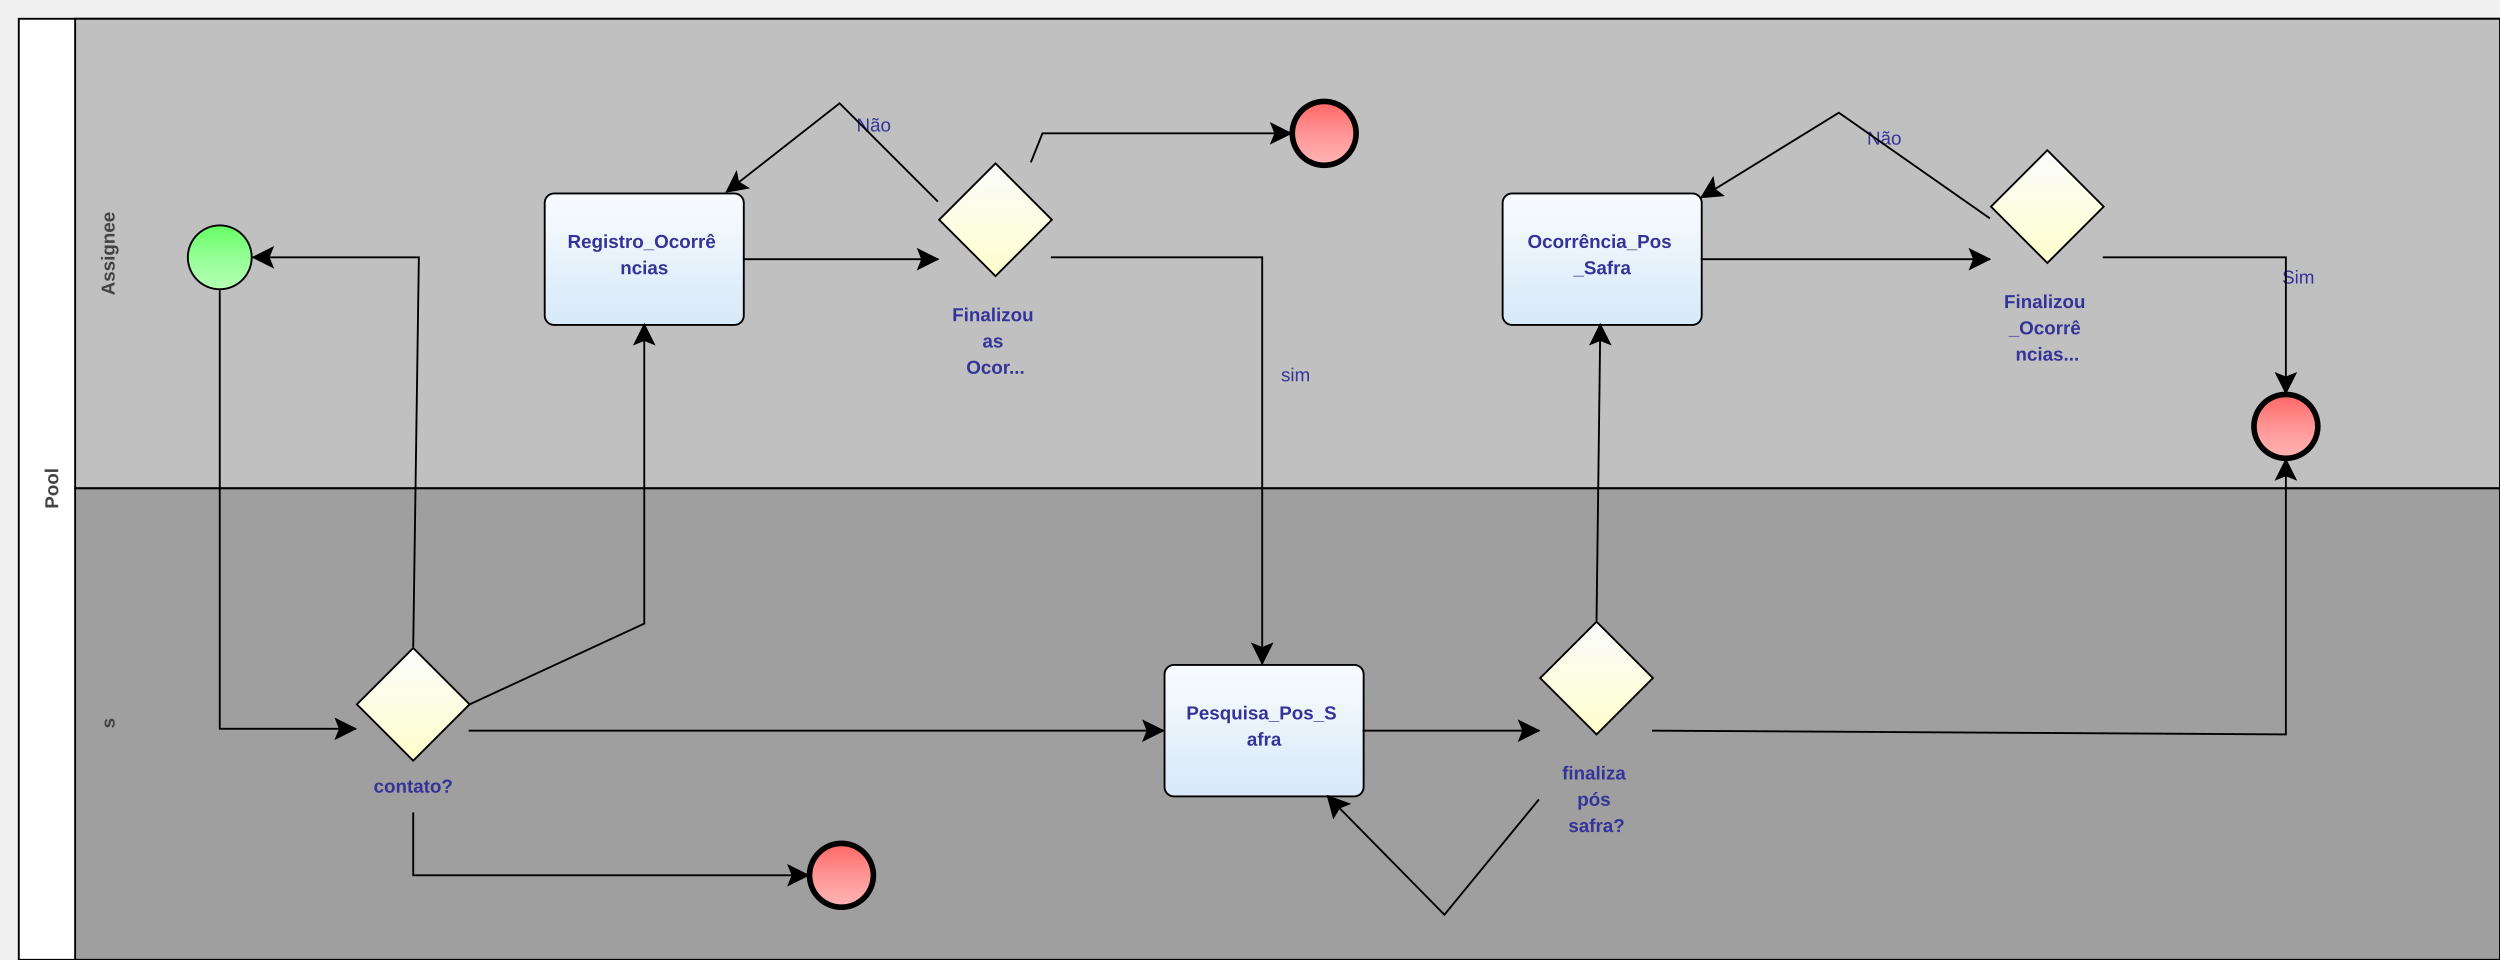
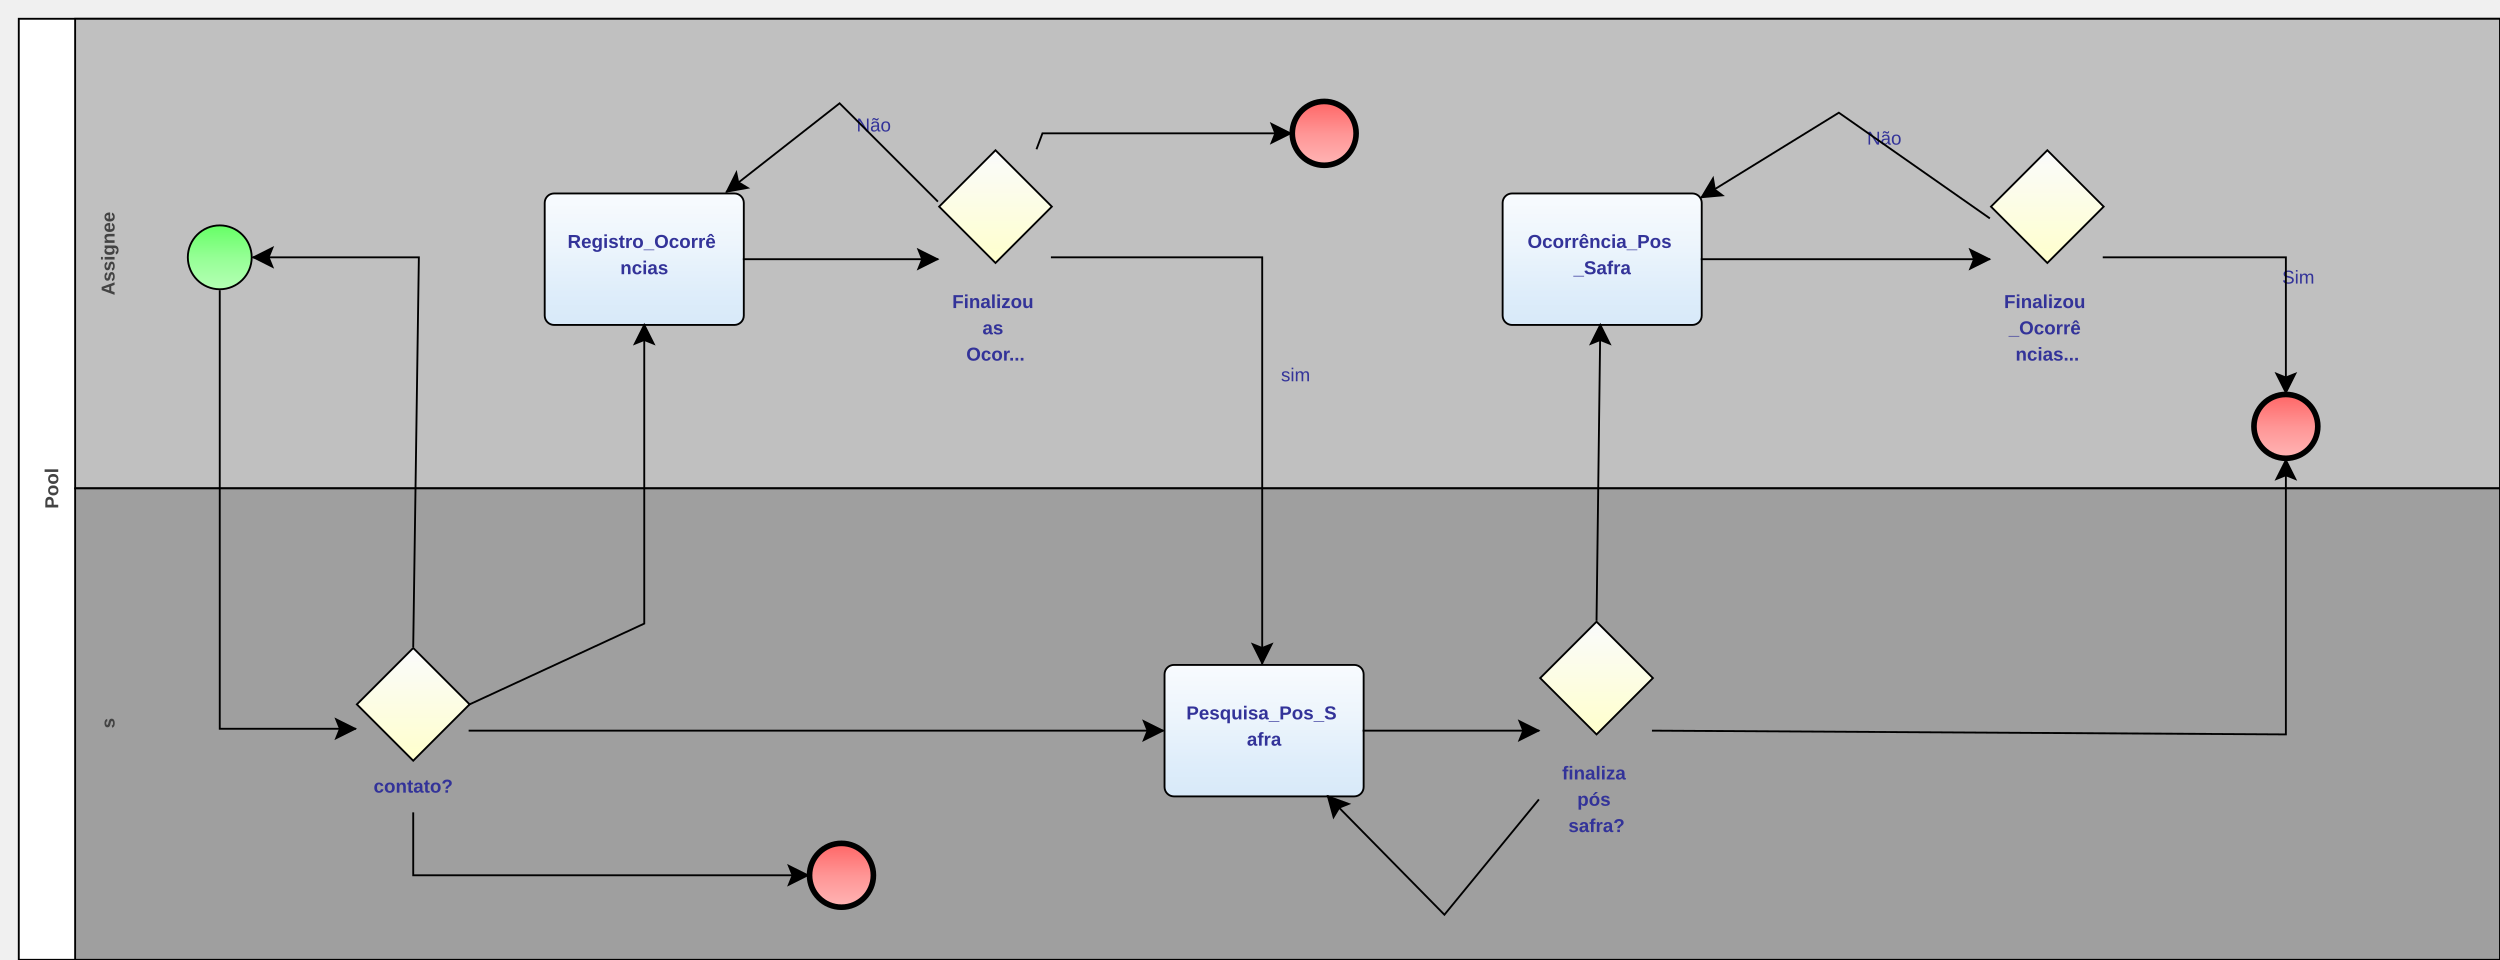
<svg xmlns="http://www.w3.org/2000/svg" xmlns:xlink="http://www.w3.org/1999/xlink" style="stroke-dasharray:none; shape-rendering:auto; font-family:'Arial'; text-rendering:auto; fill-opacity:1; color-interpolation:auto; color-rendering:auto; font-size:12; fill:black; stroke:black; image-rendering:auto; stroke-miterlimit:10; stroke-linecap:square; stroke-linejoin:miter; font-style:normal; stroke-width:1; stroke-dashoffset:0; font-weight:normal; stroke-opacity:1;" contentScriptType="text/ecmascript" preserveAspectRatio="xMidYMid meet" zoomAndPan="magnify" version="1.0" contentStyleType="text/css" xml:xlink="http://www.w3.org/1999/xlink" width="1331" height="511">
  <rect x="10" y="10" width="1321" height="501" ry="0" rx="0" style="stroke:#000000; fill:#FFFFFF" />
  <rect x="40" y="10" width="1291" height="250" ry="0" rx="0" style="stroke:#000000; fill:#C0C0C0" />
  <g componentSequence="3">
    <text x="-135" y="47" transform="rotate(270)" text-anchor="middle" style="font-weight:bold;font-size:10px;stroke:none; fill:#434343">
      <tspan dy="14" x="-135">Assignee</tspan>
    </text>
  </g>
  <rect x="40" y="260" width="1291" height="251" ry="0" rx="0" style="stroke:#000000; fill:#9F9F9F" />
  <g componentSequence="2">
    <text x="-385" y="47" transform="rotate(270)" text-anchor="middle" style="font-weight:bold;font-size:10px;stroke:none; fill:#434343">
      <tspan dy="14" x="-385">s</tspan>
    </text>
  </g>
  <g componentSequence="1">
    <text x="-260" y="17" transform="rotate(270)" text-anchor="middle" style="font-weight:bold;font-size:10px;stroke:none; fill:#434343">
      <tspan dy="14" x="-260">Pool</tspan>
    </text>
  </g>
  <g sequence="4">
-     <ellipse cx="117" cy="137" rx="17" ry="17" stroke-width="1" style="fill:url(#linearGradient66FF6696FF96B6FFB6_1937211036);" stroke="336633" />
+     <ellipse cx="117" cy="137" rx="17" ry="17" stroke-width="1" style="fill:url(#linearGradient66FF6696FF96B6FFB6_357448990);" stroke="336633" />
  </g>
  <g sequence="10">
-     <rect x="620" y="354" width="106" height="70" ry="5" rx="5" style="fill:url(#linearGradientF8FBFEEDF5FCDEEDFAD4E7F8E2E5E9_2108722818);" stroke="191970" />
+     <rect x="620" y="354" width="106" height="70" ry="5" rx="5" style="fill:url(#linearGradientF8FBFEEDF5FCDEEDFAD4E7F8E2E5E9_462016967);" stroke="191970" />
  </g>
  <g componentSequence="10">
    <text x="673" y="369" text-anchor="middle" style="font-weight:bold;font-size:10px;stroke:none; fill:#333399">
      <tspan dy="14" x="673">Pesquisa_Pos_S</tspan>
      <tspan dy="14" x="673">afra</tspan>
    </text>
  </g>
  <g sequence="18">
-     <rect x="290" y="103" width="106" height="70" ry="5" rx="5" style="fill:url(#linearGradientF8FBFEEDF5FCDEEDFAD4E7F8E2E5E9_2039420396);" stroke="191970" />
+     <rect x="290" y="103" width="106" height="70" ry="5" rx="5" style="fill:url(#linearGradientF8FBFEEDF5FCDEEDFAD4E7F8E2E5E9_532043374);" stroke="191970" />
  </g>
  <g componentSequence="18">
    <text x="343" y="118" text-anchor="middle" style="font-weight:bold;font-size:10px;stroke:none; fill:#333399">
      <tspan dy="14" x="343">Registro_Ocorrê</tspan>
      <tspan dy="14" x="343">ncias</tspan>
    </text>
  </g>
  <g sequence="20">
-     <polygon points=" 500 117 530 87 560 117 530 147 500 117" style="fill:url(#linearGradientFAFBFCFFFFCC_1015907513);" stroke="000000" />
+     <polygon points=" 500 110 530 80 560 110 530 140 500 110" style="fill:url(#linearGradientFAFBFCFFFFCC_1521802236);" stroke="000000" />
  </g>
  <g componentSequence="20">
-     <text x="530" y="157" text-anchor="middle" style="font-weight:bold;font-size:10px;stroke:none; fill:#333399">
+     <text x="530" y="150" text-anchor="middle" style="font-weight:bold;font-size:10px;stroke:none; fill:#333399">
      <tspan dy="14" x="530">Finalizou</tspan>
      <tspan dy="14" x="530">as</tspan>
      <tspan dy="14" x="530">Ocor...</tspan>
    </text>
  </g>
  <g sequence="26">
-     <rect x="800" y="103" width="106" height="70" ry="5" rx="5" style="fill:url(#linearGradientF8FBFEEDF5FCDEEDFAD4E7F8E2E5E9_1959169578);" stroke="191970" />
+     <rect x="800" y="103" width="106" height="70" ry="5" rx="5" style="fill:url(#linearGradientF8FBFEEDF5FCDEEDFAD4E7F8E2E5E9_1056357241);" stroke="191970" />
  </g>
  <g componentSequence="26">
    <text x="853" y="118" text-anchor="middle" style="font-weight:bold;font-size:10px;stroke:none; fill:#333399">
      <tspan dy="14" x="853">Ocorrência_Pos</tspan>
      <tspan dy="14" x="853">_Safra</tspan>
    </text>
  </g>
  <g sequence="28">
-     <ellipse cx="1217" cy="227" rx="17" ry="17" stroke-width="3" style="fill:url(#linearGradientFF6666FF9696FFB6B6_226220718);" stroke="993333" />
+     <ellipse cx="1217" cy="227" rx="17" ry="17" stroke-width="3" style="fill:url(#linearGradientFF6666FF9696FFB6B6_1805927049);" stroke="993333" />
  </g>
  <g sequence="30">
-     <polygon points=" 1060 110 1090 80 1120 110 1090 140 1060 110" style="fill:url(#linearGradientFAFBFCFFFFCC_215649944);" stroke="000000" />
+     <polygon points=" 1060 110 1090 80 1120 110 1090 140 1060 110" style="fill:url(#linearGradientFAFBFCFFFFCC_1175223477);" stroke="000000" />
  </g>
  <g componentSequence="30">
    <text x="1090" y="150" text-anchor="middle" style="font-weight:bold;font-size:10px;stroke:none; fill:#333399">
      <tspan dy="14" x="1090">Finalizou</tspan>
      <tspan dy="14" x="1090">_Ocorrê</tspan>
      <tspan dy="14" x="1090">ncias...</tspan>
    </text>
  </g>
  <g sequence="42">
-     <ellipse cx="705" cy="71" rx="17" ry="17" stroke-width="3" style="fill:url(#linearGradientFF6666FF9696FFB6B6_1554152438);" stroke="993333" />
+     <ellipse cx="705" cy="71" rx="17" ry="17" stroke-width="3" style="fill:url(#linearGradientFF6666FF9696FFB6B6_983246003);" stroke="993333" />
  </g>
  <g sequence="44">
-     <polygon points=" 820 361 850 331 880 361 850 391 820 361" style="fill:url(#linearGradientFAFBFCFFFFCC_475339158);" stroke="000000" />
+     <polygon points=" 820 361 850 331 880 361 850 391 820 361" style="fill:url(#linearGradientFAFBFCFFFFCC_834498026);" stroke="000000" />
  </g>
  <g componentSequence="44">
    <text x="850" y="401" text-anchor="middle" style="font-weight:bold;font-size:10px;stroke:none; fill:#333399">
      <tspan dy="14" x="850">finaliza</tspan>
      <tspan dy="14" x="850">pós</tspan>
      <tspan dy="14" x="850">safra?</tspan>
    </text>
  </g>
  <g sequence="49">
-     <polygon points=" 190 375 220 345 250 375 220 405 190 375" style="fill:url(#linearGradientFAFBFCFFFFCC_1328029208);" stroke="000000" />
+     <polygon points=" 190 375 220 345 250 375 220 405 190 375" style="fill:url(#linearGradientFAFBFCFFFFCC_2026160478);" stroke="000000" />
  </g>
  <g componentSequence="49">
    <text x="220" y="408" text-anchor="middle" style="font-weight:bold;font-size:10px;stroke:none; fill:#333399">
      <tspan dy="14" x="220">contato?</tspan>
    </text>
  </g>
  <g sequence="54">
-     <ellipse cx="448" cy="466" rx="17" ry="17" stroke-width="3" style="fill:url(#linearGradientFF6666FF9696FFB6B6_400484139);" stroke="993333" />
+     <ellipse cx="448" cy="466" rx="17" ry="17" stroke-width="3" style="fill:url(#linearGradientFF6666FF9696FFB6B6_1560867623);" stroke="993333" />
  </g>
  <g componentSequence="21">
    <text x="458" y="138" style="font-size:10px;font-weight:none;stroke:none; fill:#333399" text-anchor="left" />
  </g>
  <g componentSequence="22">
    <text x="682" y="189" style="font-size:10px;font-weight:none;stroke:none; fill:#333399" text-anchor="left">
      <tspan dy="14" x="682">sim</tspan>
    </text>
  </g>
  <g componentSequence="23">
    <text x="456" y="56" style="font-size:10px;font-weight:none;stroke:none; fill:#333399" text-anchor="left">
      <tspan dy="14" x="456">Não</tspan>
    </text>
  </g>
  <g componentSequence="31">
    <text x="993" y="138" style="font-size:10px;font-weight:none;stroke:none; fill:#333399" text-anchor="left" />
  </g>
  <g componentSequence="32">
    <text x="1215" y="137" style="font-size:10px;font-weight:none;stroke:none; fill:#333399" text-anchor="left">
      <tspan dy="14" x="1215">Sim</tspan>
    </text>
  </g>
  <g componentSequence="33">
    <text x="994" y="63" style="font-size:10px;font-weight:none;stroke:none; fill:#333399" text-anchor="left">
      <tspan dy="14" x="994">Não</tspan>
    </text>
  </g>
  <g componentSequence="43">
-     <text x="623" y="71" style="font-size:10px;font-weight:none;stroke:none; fill:#333399" text-anchor="left" />
+     <text x="627" y="71" style="font-size:10px;font-weight:none;stroke:none; fill:#333399" text-anchor="left" />
  </g>
  <g componentSequence="45">
    <text x="783" y="389" style="font-size:10px;font-weight:none;stroke:none; fill:#333399" text-anchor="left" />
  </g>
  <g componentSequence="46">
    <text x="861" y="252" style="font-size:10px;font-weight:none;stroke:none; fill:#333399" text-anchor="left" />
  </g>
  <g componentSequence="47">
    <text x="1131" y="390" style="font-size:10px;font-weight:none;stroke:none; fill:#333399" text-anchor="left" />
  </g>
  <g componentSequence="48">
    <text x="776" y="484" style="font-size:10px;font-weight:none;stroke:none; fill:#333399" text-anchor="left" />
  </g>
  <g componentSequence="50">
    <text x="127" y="308" style="font-size:10px;font-weight:none;stroke:none; fill:#333399" text-anchor="left" />
  </g>
  <g componentSequence="51">
    <text x="445" y="389" style="font-size:10px;font-weight:none;stroke:none; fill:#333399" text-anchor="left" />
  </g>
  <g componentSequence="52">
    <text x="353" y="304" style="font-size:10px;font-weight:none;stroke:none; fill:#333399" text-anchor="left" />
  </g>
  <g componentSequence="53">
    <text x="232" y="197" style="font-size:10px;font-weight:none;stroke:none; fill:#333399" text-anchor="left" />
  </g>
  <g componentSequence="55">
    <text x="319" y="466" style="font-size:10px;font-weight:none;stroke:none; fill:#333399" text-anchor="left" />
  </g>
+   <path style="fill:none; stroke:#000000;stroke-width:1" d="M117.0 155.0 L117.0 388.0 L189.0 388.0" />
+   <polygon style="fill:#000000; stroke:#000000;" points=" 179 383 189 388 179 393 181 388" />
+   <path style="fill:none; stroke:#000000;stroke-width:1" d="M220.0 344.0 L223.0 137.0 L135.0 137.0" />
+   <polygon style="fill:#000000; stroke:#000000;" points=" 145 142 135 137 145 132 143 137" />
  <path style="fill:none; stroke:#000000;stroke-width:1" d="M726.0 389.0 L819.0 389.0" />
  <polygon style="fill:#000000; stroke:#000000;" points=" 809 384 819 389 809 394 811 389" />
  <path style="fill:none; stroke:#000000;stroke-width:1" d="M560.0 137.0 L672.0 137.0 L672.0 353.0" />
  <polygon style="fill:#000000; stroke:#000000;" points=" 677 343 672 353 667 343 672 345" />
  <path style="fill:none; stroke:#000000;stroke-width:1" d="M819.0 426.0 L769.0 487.0 L707.0 424.0" />
  <polygon style="fill:#000000; stroke:#000000;" points=" 710 435 707 424 718 428 713 430" />
+   <path style="fill:none; stroke:#000000;stroke-width:1" d="M250.0 389.0 L619.0 389.0" />
+   <polygon style="fill:#000000; stroke:#000000;" points=" 609 384 619 389 609 394 611 389" />
  <path style="fill:none; stroke:#000000;stroke-width:1" d="M396.0 138.0 L499.0 138.0" />
  <polygon style="fill:#000000; stroke:#000000;" points=" 489 133 499 138 489 143 491 138" />
  <path style="fill:none; stroke:#000000;stroke-width:1" d="M499.0 107.0 L447.0 55.0 L387.0 102.0" />
  <polygon style="fill:#000000; stroke:#000000;" points=" 398 100 387 102 392 92 393 97" />
-   <path style="fill:none; stroke:#000000;stroke-width:1" d="M549.0 86.0 L555.0 71.0 L687.0 71.0" />
+   <path style="fill:none; stroke:#000000;stroke-width:1" d="M250.0 375.0 L343.0 332.0 L343.0 173.0" />
+   <polygon style="fill:#000000; stroke:#000000;" points=" 338 183 343 173 348 183 343 181" />
+   <path style="fill:none; stroke:#000000;stroke-width:1" d="M552.0 79.0 L555.0 71.0 L687.0 71.0" />
  <polygon style="fill:#000000; stroke:#000000;" points=" 677 66 687 71 677 76 679 71" />
  <path style="fill:none; stroke:#000000;stroke-width:1" d="M906.0 138.0 L1059.0 138.0" />
  <polygon style="fill:#000000; stroke:#000000;" points=" 1049 133 1059 138 1049 143 1051 138" />
  <path style="fill:none; stroke:#000000;stroke-width:1" d="M1059.0 116.0 L979.0 60.0 L906.0 105.0" />
  <polygon style="fill:#000000; stroke:#000000;" points=" 917 104 906 105 912 95 913 101" />
  <path style="fill:none; stroke:#000000;stroke-width:1" d="M850.0 330.0 L852.0 173.0" />
  <polygon style="fill:#000000; stroke:#000000;" points=" 847 183 852 173 857 183 852 181" />
  <path style="fill:none; stroke:#000000;stroke-width:1" d="M1120.0 137.0 L1217.0 137.0 L1217.0 209.0" />
  <polygon style="fill:#000000; stroke:#000000;" points=" 1222 199 1217 209 1212 199 1217 201" />
  <path style="fill:none; stroke:#000000;stroke-width:1" d="M880.0 389.0 L1217.0 391.0 L1217.0 245.0" />
  <polygon style="fill:#000000; stroke:#000000;" points=" 1212 255 1217 245 1222 255 1217 253" />
-   <path style="fill:none; stroke:#000000;stroke-width:1" d="M117.0 155.0 L117.0 388.0 L189.0 388.0" />
-   <polygon style="fill:#000000; stroke:#000000;" points=" 179 383 189 388 179 393 181 388" />
-   <path style="fill:none; stroke:#000000;stroke-width:1" d="M250.0 389.0 L619.0 389.0" />
-   <polygon style="fill:#000000; stroke:#000000;" points=" 609 384 619 389 609 394 611 389" />
-   <path style="fill:none; stroke:#000000;stroke-width:1" d="M250.0 375.0 L343.0 332.0 L343.0 173.0" />
-   <polygon style="fill:#000000; stroke:#000000;" points=" 338 183 343 173 348 183 343 181" />
-   <path style="fill:none; stroke:#000000;stroke-width:1" d="M220.0 344.0 L223.0 137.0 L135.0 137.0" />
-   <polygon style="fill:#000000; stroke:#000000;" points=" 145 142 135 137 145 132 143 137" />
  <path style="fill:none; stroke:#000000;stroke-width:1" d="M220.0 433.0 L220.0 466.0 L430.0 466.0" />
  <polygon style="fill:#000000; stroke:#000000;" points=" 420 461 430 466 420 471 422 466" />
  <defs>
-     <linearGradient xlink:href="#linearGradient66FF6696FF96B6FFB6" id="linearGradient66FF6696FF96B6FFB6_1937211036" x1="0" y1="120.0" x2="0" y2="155.0" gradientUnits="userSpaceOnUse" xlink:type="simple" xlink:actuate="onLoad" xlink:show="other" />
+     <linearGradient xlink:href="#linearGradient66FF6696FF96B6FFB6" id="linearGradient66FF6696FF96B6FFB6_357448990" x1="0" y1="120.0" x2="0" y2="155.0" gradientUnits="userSpaceOnUse" xlink:type="simple" xlink:actuate="onLoad" xlink:show="other" />
    <linearGradient id="linearGradient66FF6696FF96B6FFB6">
      <stop style="stop-color:#66FF66;stop-opacity:1;" offset="0.0" id="stop66FF66" />
      <stop style="stop-color:#96FF96;stop-opacity:1;" offset="0.5" id="stop96FF96" />
      <stop style="stop-color:#B6FFB6;stop-opacity:1;" offset="1.0" id="stopB6FFB6" />
    </linearGradient>
-     <linearGradient xlink:href="#linearGradientF8FBFEEDF5FCDEEDFAD4E7F8E2E5E9" id="linearGradientF8FBFEEDF5FCDEEDFAD4E7F8E2E5E9_2108722818" x1="0" y1="354.0" x2="0" y2="460.0" gradientUnits="userSpaceOnUse" xlink:type="simple" xlink:actuate="onLoad" xlink:show="other" />
+     <linearGradient xlink:href="#linearGradientF8FBFEEDF5FCDEEDFAD4E7F8E2E5E9" id="linearGradientF8FBFEEDF5FCDEEDFAD4E7F8E2E5E9_462016967" x1="0" y1="354.0" x2="0" y2="460.0" gradientUnits="userSpaceOnUse" xlink:type="simple" xlink:actuate="onLoad" xlink:show="other" />
    <linearGradient id="linearGradientF8FBFEEDF5FCDEEDFAD4E7F8E2E5E9">
      <stop style="stop-color:#F8FBFE;stop-opacity:1;" offset="0.0" id="stopF8FBFE" />
      <stop style="stop-color:#EDF5FC;stop-opacity:1;" offset="0.25" id="stopEDF5FC" />
      <stop style="stop-color:#DEEDFA;stop-opacity:1;" offset="0.5" id="stopDEEDFA" />
      <stop style="stop-color:#D4E7F8;stop-opacity:1;" offset="0.75" id="stopD4E7F8" />
      <stop style="stop-color:#E2E5E9;stop-opacity:1;" offset="1.0" id="stopE2E5E9" />
    </linearGradient>
-     <linearGradient xlink:href="#linearGradientF8FBFEEDF5FCDEEDFAD4E7F8E2E5E9" id="linearGradientF8FBFEEDF5FCDEEDFAD4E7F8E2E5E9_2039420396" x1="0" y1="103.0" x2="0" y2="209.0" gradientUnits="userSpaceOnUse" xlink:type="simple" xlink:actuate="onLoad" xlink:show="other" />
-     <linearGradient xlink:href="#linearGradientFAFBFCFFFFCC" id="linearGradientFAFBFCFFFFCC_1015907513" x1="0" y1="87.0" x2="0" y2="147.0" gradientUnits="userSpaceOnUse" xlink:type="simple" xlink:actuate="onLoad" xlink:show="other" />
+     <linearGradient xlink:href="#linearGradientF8FBFEEDF5FCDEEDFAD4E7F8E2E5E9" id="linearGradientF8FBFEEDF5FCDEEDFAD4E7F8E2E5E9_532043374" x1="0" y1="103.0" x2="0" y2="209.0" gradientUnits="userSpaceOnUse" xlink:type="simple" xlink:actuate="onLoad" xlink:show="other" />
+     <linearGradient xlink:href="#linearGradientFAFBFCFFFFCC" id="linearGradientFAFBFCFFFFCC_1521802236" x1="0" y1="80.0" x2="0" y2="140.0" gradientUnits="userSpaceOnUse" xlink:type="simple" xlink:actuate="onLoad" xlink:show="other" />
    <linearGradient id="linearGradientFAFBFCFFFFCC">
      <stop style="stop-color:#FAFBFC;stop-opacity:1;" offset="0.0" id="stopFAFBFC" />
      <stop style="stop-color:#FFFFCC;stop-opacity:1;" offset="1.0" id="stopFFFFCC" />
    </linearGradient>
-     <linearGradient xlink:href="#linearGradientF8FBFEEDF5FCDEEDFAD4E7F8E2E5E9" id="linearGradientF8FBFEEDF5FCDEEDFAD4E7F8E2E5E9_1959169578" x1="0" y1="103.0" x2="0" y2="209.0" gradientUnits="userSpaceOnUse" xlink:type="simple" xlink:actuate="onLoad" xlink:show="other" />
-     <linearGradient xlink:href="#linearGradientFF6666FF9696FFB6B6" id="linearGradientFF6666FF9696FFB6B6_226220718" x1="0" y1="210.0" x2="0" y2="245.0" gradientUnits="userSpaceOnUse" xlink:type="simple" xlink:actuate="onLoad" xlink:show="other" />
+     <linearGradient xlink:href="#linearGradientF8FBFEEDF5FCDEEDFAD4E7F8E2E5E9" id="linearGradientF8FBFEEDF5FCDEEDFAD4E7F8E2E5E9_1056357241" x1="0" y1="103.0" x2="0" y2="209.0" gradientUnits="userSpaceOnUse" xlink:type="simple" xlink:actuate="onLoad" xlink:show="other" />
+     <linearGradient xlink:href="#linearGradientFF6666FF9696FFB6B6" id="linearGradientFF6666FF9696FFB6B6_1805927049" x1="0" y1="210.0" x2="0" y2="245.0" gradientUnits="userSpaceOnUse" xlink:type="simple" xlink:actuate="onLoad" xlink:show="other" />
    <linearGradient id="linearGradientFF6666FF9696FFB6B6">
      <stop style="stop-color:#FF6666;stop-opacity:1;" offset="0.0" id="stopFF6666" />
      <stop style="stop-color:#FF9696;stop-opacity:1;" offset="0.5" id="stopFF9696" />
      <stop style="stop-color:#FFB6B6;stop-opacity:1;" offset="1.0" id="stopFFB6B6" />
    </linearGradient>
-     <linearGradient xlink:href="#linearGradientFAFBFCFFFFCC" id="linearGradientFAFBFCFFFFCC_215649944" x1="0" y1="80.0" x2="0" y2="140.0" gradientUnits="userSpaceOnUse" xlink:type="simple" xlink:actuate="onLoad" xlink:show="other" />
-     <linearGradient xlink:href="#linearGradientFF6666FF9696FFB6B6" id="linearGradientFF6666FF9696FFB6B6_1554152438" x1="0" y1="54.0" x2="0" y2="89.0" gradientUnits="userSpaceOnUse" xlink:type="simple" xlink:actuate="onLoad" xlink:show="other" />
-     <linearGradient xlink:href="#linearGradientFAFBFCFFFFCC" id="linearGradientFAFBFCFFFFCC_475339158" x1="0" y1="331.0" x2="0" y2="391.0" gradientUnits="userSpaceOnUse" xlink:type="simple" xlink:actuate="onLoad" xlink:show="other" />
-     <linearGradient xlink:href="#linearGradientFAFBFCFFFFCC" id="linearGradientFAFBFCFFFFCC_1328029208" x1="0" y1="345.0" x2="0" y2="405.0" gradientUnits="userSpaceOnUse" xlink:type="simple" xlink:actuate="onLoad" xlink:show="other" />
-     <linearGradient xlink:href="#linearGradientFF6666FF9696FFB6B6" id="linearGradientFF6666FF9696FFB6B6_400484139" x1="0" y1="449.0" x2="0" y2="484.0" gradientUnits="userSpaceOnUse" xlink:type="simple" xlink:actuate="onLoad" xlink:show="other" />
+     <linearGradient xlink:href="#linearGradientFAFBFCFFFFCC" id="linearGradientFAFBFCFFFFCC_1175223477" x1="0" y1="80.0" x2="0" y2="140.0" gradientUnits="userSpaceOnUse" xlink:type="simple" xlink:actuate="onLoad" xlink:show="other" />
+     <linearGradient xlink:href="#linearGradientFF6666FF9696FFB6B6" id="linearGradientFF6666FF9696FFB6B6_983246003" x1="0" y1="54.0" x2="0" y2="89.0" gradientUnits="userSpaceOnUse" xlink:type="simple" xlink:actuate="onLoad" xlink:show="other" />
+     <linearGradient xlink:href="#linearGradientFAFBFCFFFFCC" id="linearGradientFAFBFCFFFFCC_834498026" x1="0" y1="331.0" x2="0" y2="391.0" gradientUnits="userSpaceOnUse" xlink:type="simple" xlink:actuate="onLoad" xlink:show="other" />
+     <linearGradient xlink:href="#linearGradientFAFBFCFFFFCC" id="linearGradientFAFBFCFFFFCC_2026160478" x1="0" y1="345.0" x2="0" y2="405.0" gradientUnits="userSpaceOnUse" xlink:type="simple" xlink:actuate="onLoad" xlink:show="other" />
+     <linearGradient xlink:href="#linearGradientFF6666FF9696FFB6B6" id="linearGradientFF6666FF9696FFB6B6_1560867623" x1="0" y1="449.0" x2="0" y2="484.0" gradientUnits="userSpaceOnUse" xlink:type="simple" xlink:actuate="onLoad" xlink:show="other" />
  </defs>
</svg>
